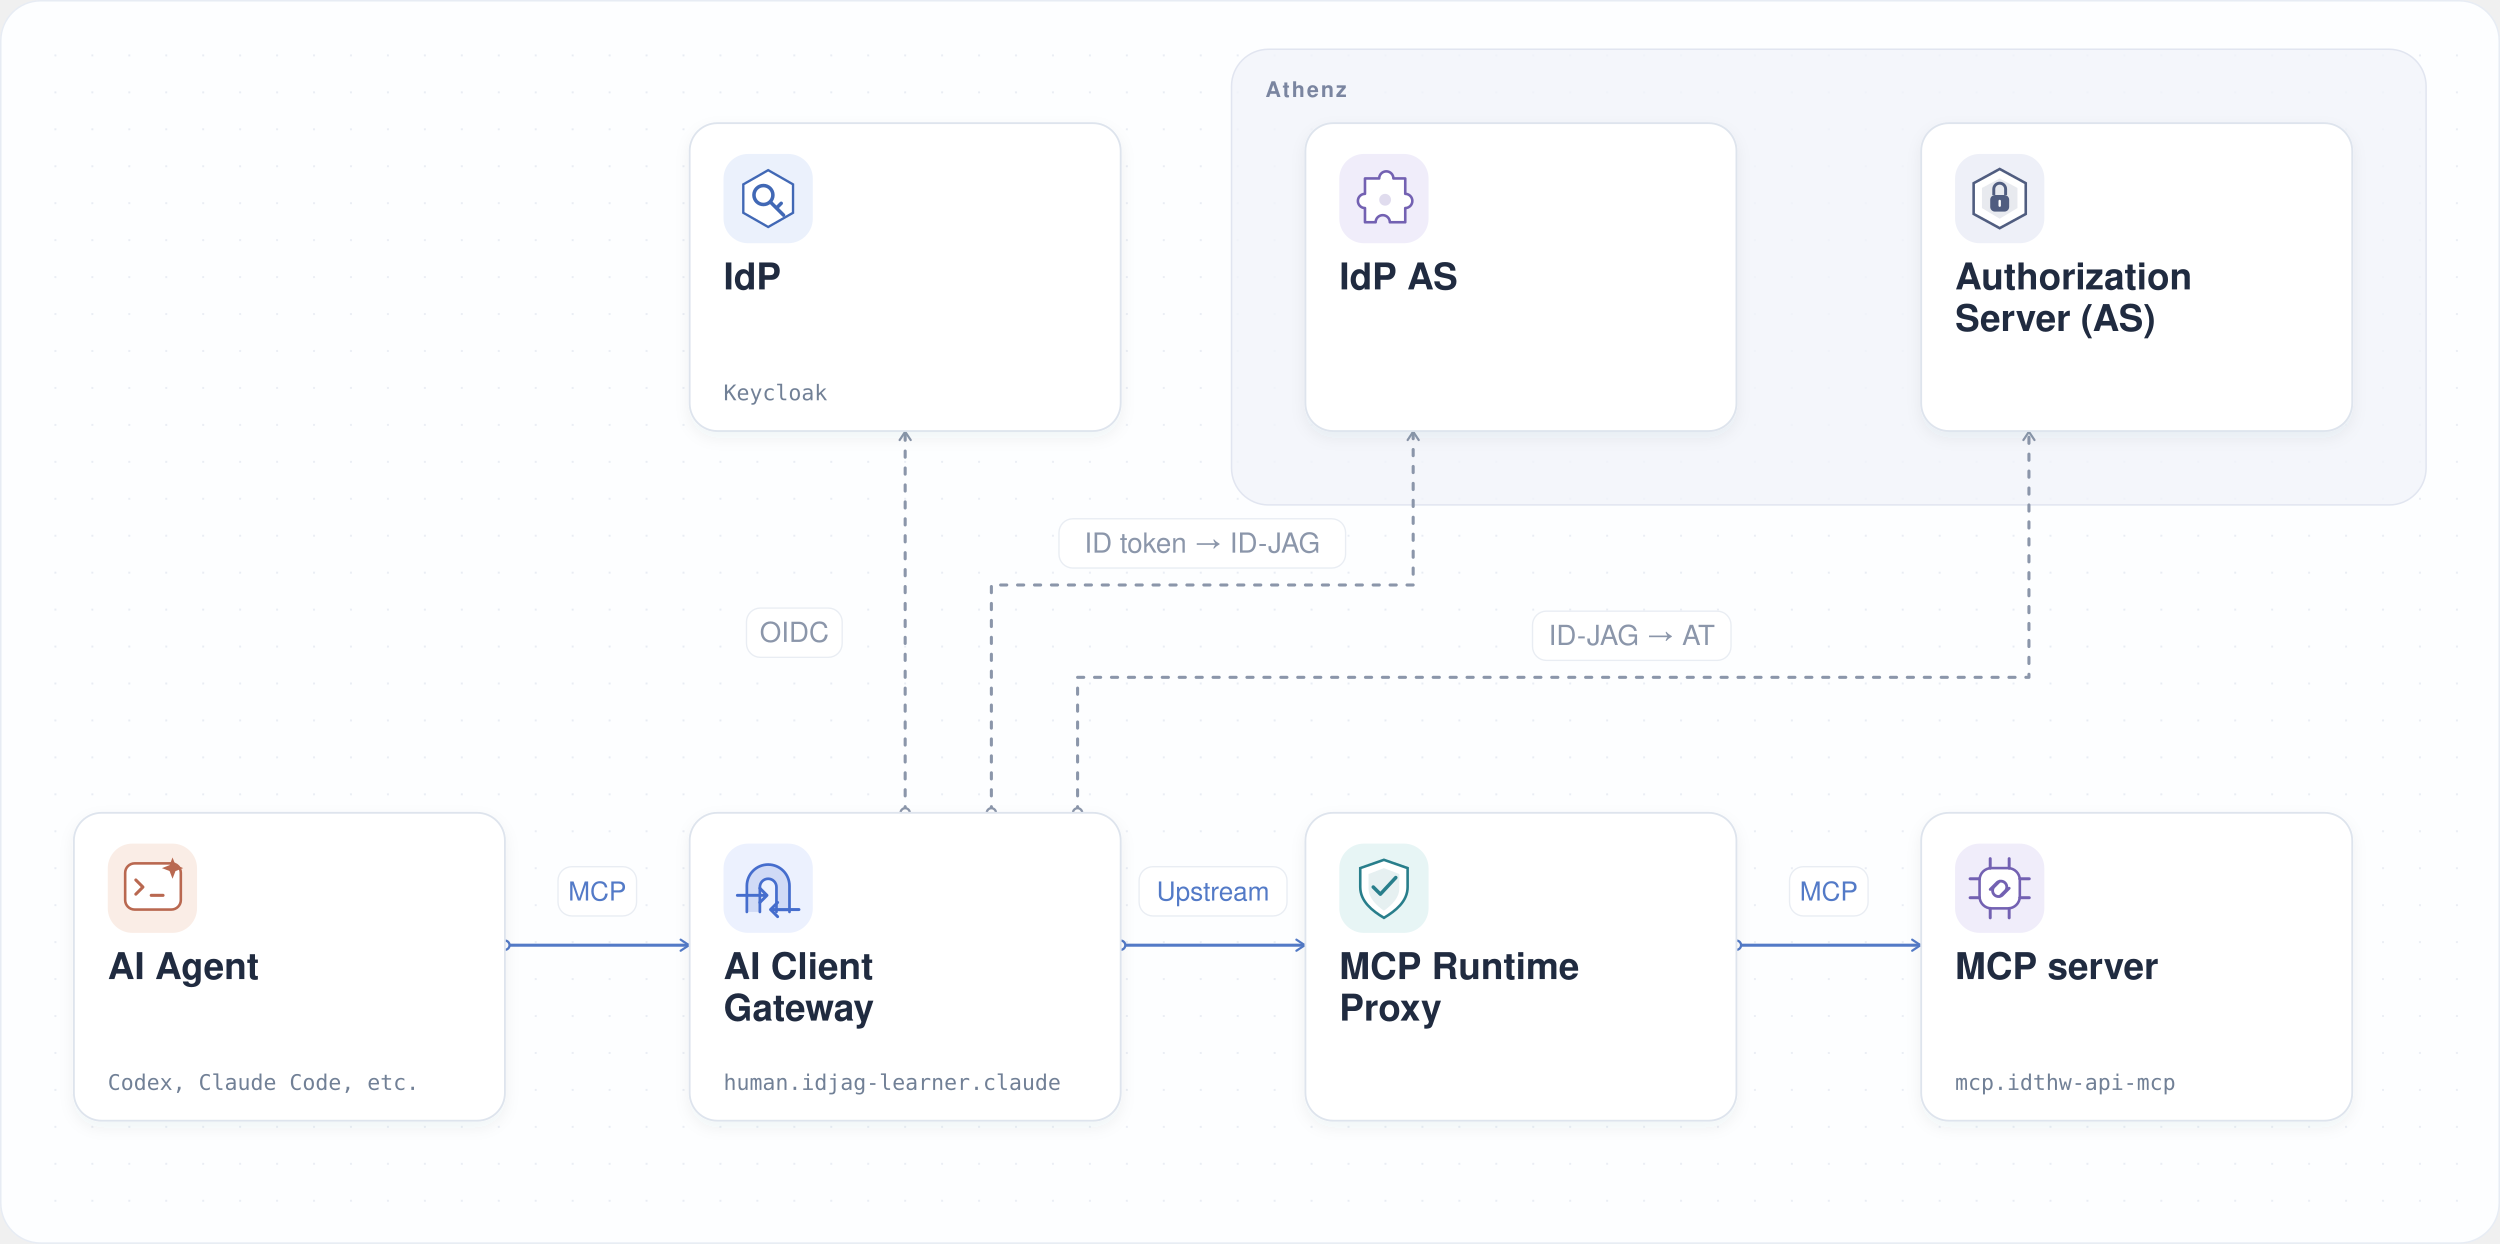
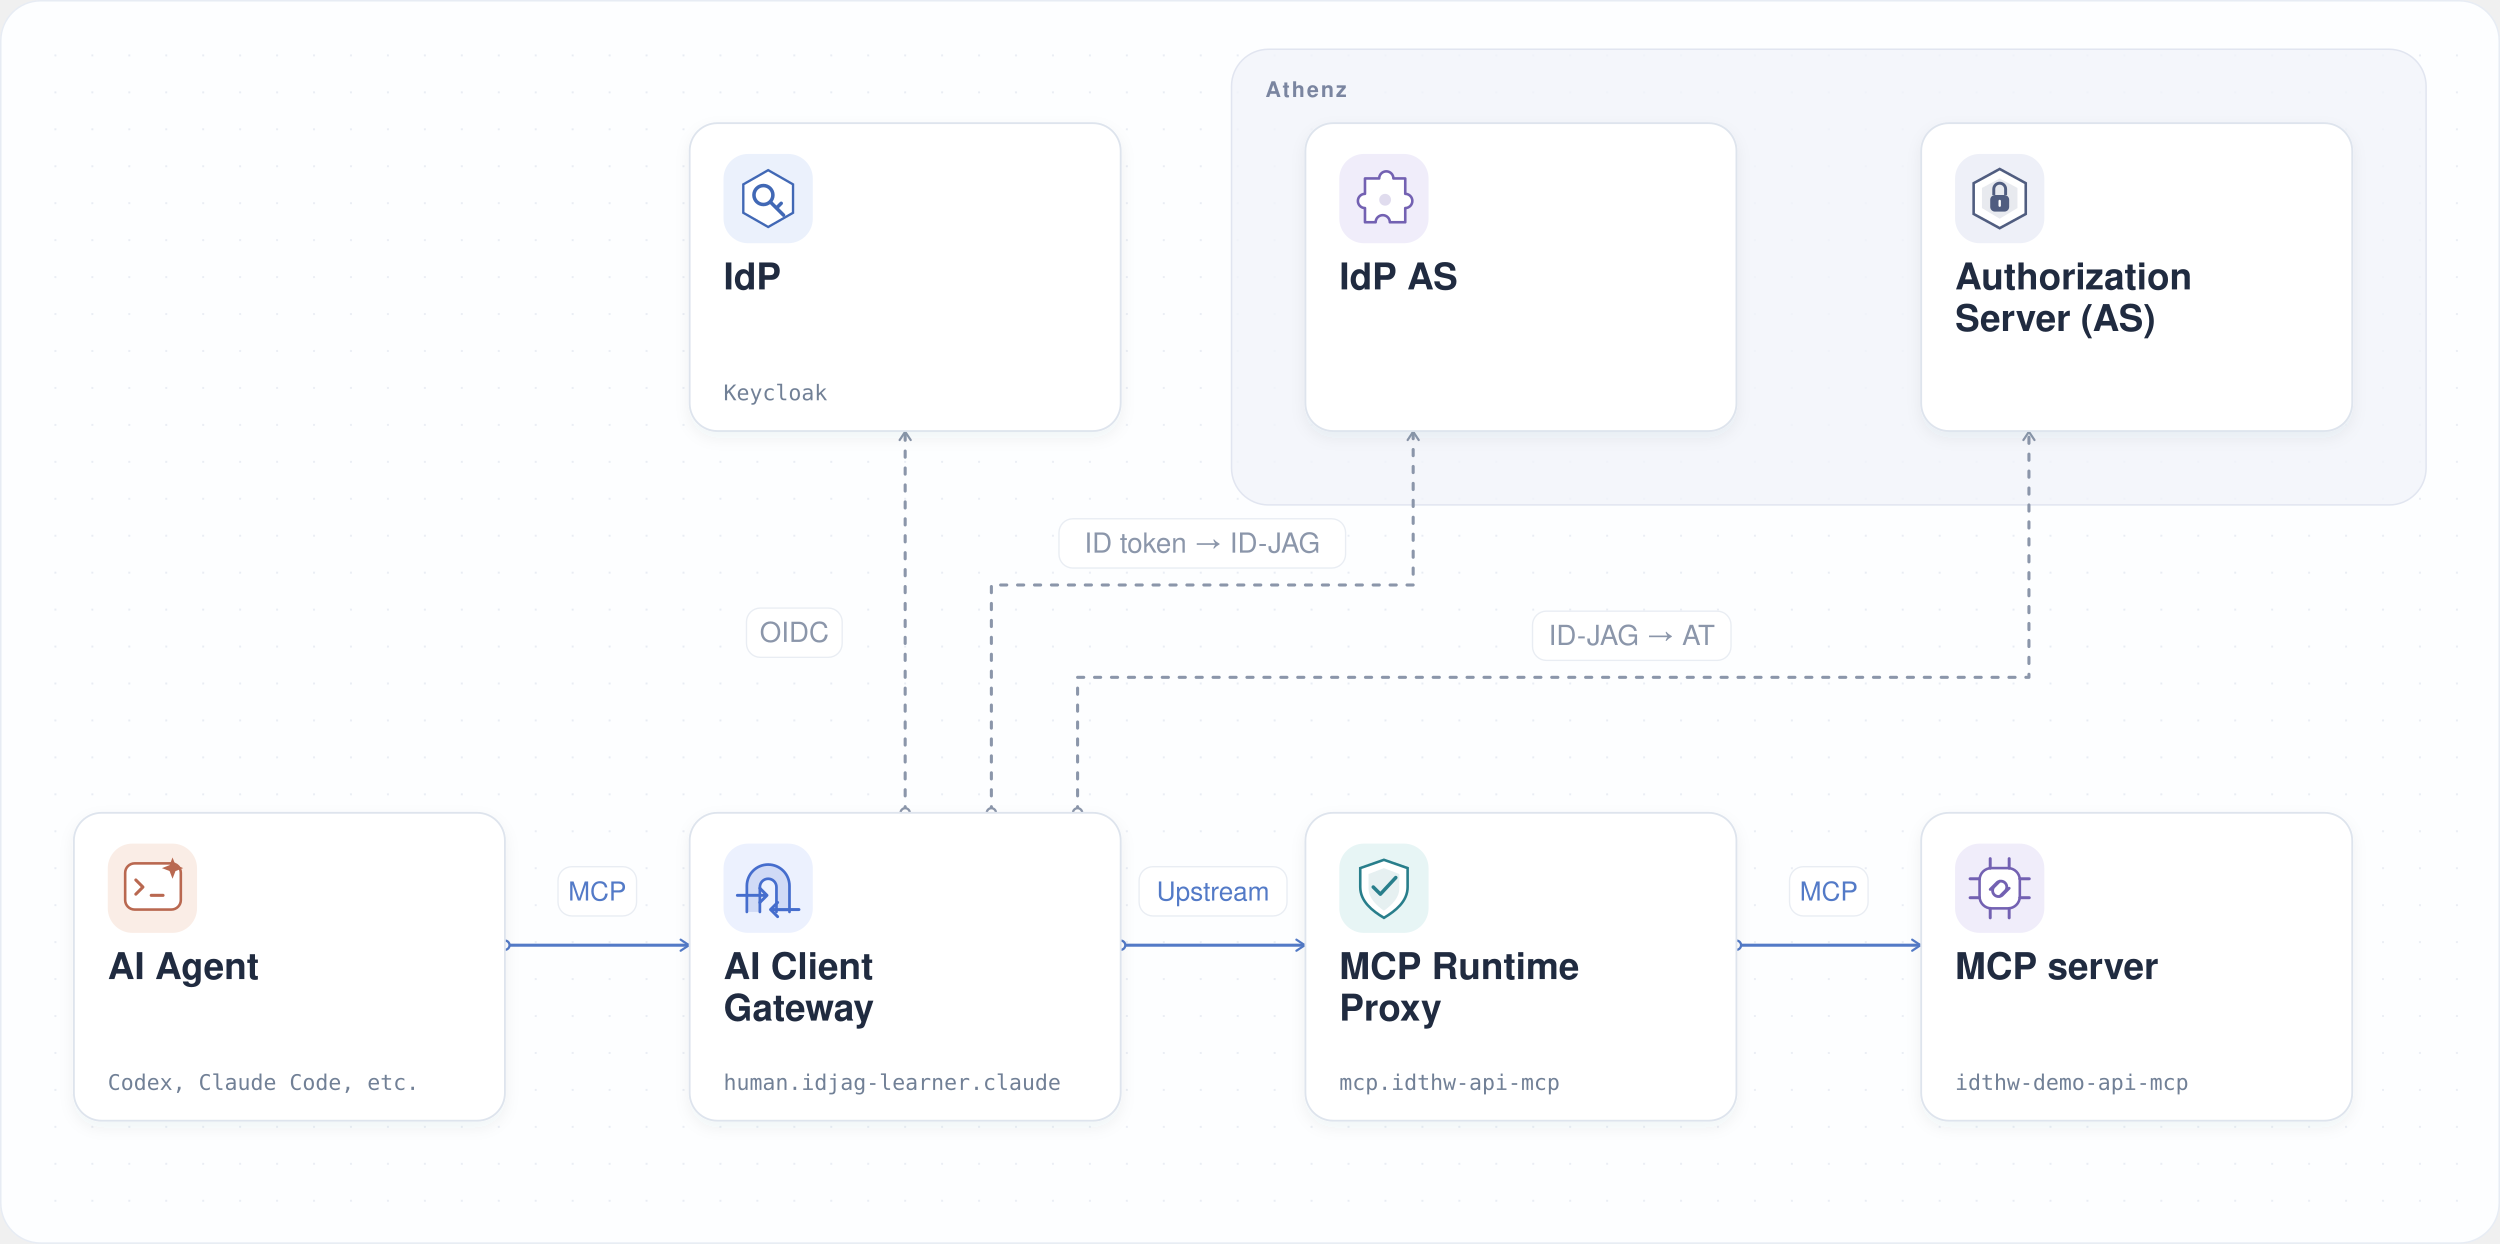
<svg xmlns="http://www.w3.org/2000/svg" width="1624" height="808" viewBox="0 0 1624 808" role="img" aria-labelledby="title desc">
  <defs>
    <marker id="arrow-blue" viewBox="0 0 10 10" refX="8.5" refY="5" markerWidth="9" markerHeight="9" markerUnits="userSpaceOnUse" orient="auto">
      <path d="m2 1 6 4-6 4" fill="none" stroke="#537AC7" stroke-width="1.6" stroke-linecap="round" stroke-linejoin="round" />
    </marker>
    <marker id="arrow-green" viewBox="0 0 10 10" refX="8.5" refY="5" markerWidth="9" markerHeight="9" markerUnits="userSpaceOnUse" orient="auto">
      <path d="m2 1 6 4-6 4" fill="none" stroke="#428B76" stroke-width="1.6" stroke-linecap="round" stroke-linejoin="round" />
    </marker>
    <marker id="arrow-red" viewBox="0 0 10 10" refX="8.5" refY="5" markerWidth="9" markerHeight="9" markerUnits="userSpaceOnUse" orient="auto">
      <path d="m2 1 6 4-6 4" fill="none" stroke="#C46864" stroke-width="1.6" stroke-linecap="round" stroke-linejoin="round" />
    </marker>
    <marker id="arrow-gray" viewBox="0 0 10 10" refX="8.5" refY="5" markerWidth="9" markerHeight="9" markerUnits="userSpaceOnUse" orient="auto">
      <path d="m2 1 6 4-6 4" fill="none" stroke="#8B96AA" stroke-width="1.6" stroke-linecap="round" stroke-linejoin="round" />
    </marker>
    <marker id="arrow-purple" viewBox="0 0 10 10" refX="8.5" refY="5" markerWidth="9" markerHeight="9" markerUnits="userSpaceOnUse" orient="auto">
      <path d="m2 1 6 4-6 4" fill="none" stroke="#8770B1" stroke-width="1.6" stroke-linecap="round" stroke-linejoin="round" />
    </marker>
    <g id="access-token-key" transform="rotate(42 22 22)">
      <path d="M19 15h6v12h5v5h-5v8h-6Z" fill="currentColor" />
      <circle cx="22" cy="10" r="9" fill="currentColor" />
      <circle cx="22" cy="9" r="3.2" fill="white" />
      <path d="M16 8a6 6 0 0 1 9-3M20.5 20v15" fill="none" stroke="white" stroke-opacity=".48" stroke-width="1.4" stroke-linecap="round" />
    </g>
    <filter id="card-shadow" x="-12%" y="-18%" width="124%" height="148%">
      <feDropShadow dx="0" dy="4" stdDeviation="5" flood-color="#253B68" flood-opacity=".055" />
    </filter>
    <pattern id="grid" width="24" height="24" patternUnits="userSpaceOnUse">
      <circle cx="12" cy="12" r=".7" fill="#C9D2E2" opacity=".38" />
    </pattern>
  </defs>
  <rect x=".5" y=".5" width="1623" height="807" rx="26" fill="#FDFEFF" stroke="#E7ECF4" />
  <rect x="20" y="20" width="1584" height="768" rx="18" fill="url(#grid)" />
  <g font-family="Avenir Next, Avenir, Segoe UI, Helvetica, Arial, sans-serif">
    <rect data-group="Athenz" x="800" y="32" width="776" height="296" rx="24" fill="#F1F3FA" fill-opacity=".8" stroke="#E1E5F0" stroke-width="1" />
    <text x="822" y="63" fill="#7A85A0" font-size="14" font-weight="600" text-anchor="start" letter-spacing="1.3">Athenz</text>
    <path d="M588 528 L588 280" fill="none" stroke="#8B96AA" stroke-width="2" stroke-linecap="round" stroke-linejoin="round" stroke-dasharray="4 7" marker-end="url(#arrow-gray)" />
    <circle cx="588" cy="528" r="3" fill="white" stroke="#8B96AA" stroke-width="1.5" />
    <path d="M644 528 L644 380 L918 380 L918 280" fill="none" stroke="#8B96AA" stroke-width="2" stroke-linecap="round" stroke-linejoin="round" stroke-dasharray="4 7" marker-end="url(#arrow-gray)" />
    <circle cx="644" cy="528" r="3" fill="white" stroke="#8B96AA" stroke-width="1.5" />
    <path d="M700 528 L700 440 L1318 440 L1318 280" fill="none" stroke="#8B96AA" stroke-width="2" stroke-linecap="round" stroke-linejoin="round" stroke-dasharray="4 7" marker-end="url(#arrow-gray)" />
    <circle cx="700" cy="528" r="3" fill="white" stroke="#8B96AA" stroke-width="1.5" />
    <path d="M328 614 L448 614" fill="none" stroke="#537AC7" stroke-width="2" stroke-linecap="round" stroke-linejoin="round" marker-end="url(#arrow-blue)" />
    <circle cx="328" cy="614" r="3" fill="white" stroke="#537AC7" stroke-width="1.5" />
    <path d="M728 614 L848 614" fill="none" stroke="#537AC7" stroke-width="2" stroke-linecap="round" stroke-linejoin="round" marker-end="url(#arrow-blue)" />
    <circle cx="728" cy="614" r="3" fill="white" stroke="#537AC7" stroke-width="1.5" />
    <path d="M1128 614 L1248 614" fill="none" stroke="#537AC7" stroke-width="2" stroke-linecap="round" stroke-linejoin="round" marker-end="url(#arrow-blue)" />
    <circle cx="1128" cy="614" r="3" fill="white" stroke="#537AC7" stroke-width="1.5" />
    <g data-component="idp">
      <rect x="448" y="80" width="280" height="200" rx="18" fill="white" stroke="#DEE4ED" stroke-width="1.2" filter="url(#card-shadow)" />
      <rect x="470" y="100" width="58" height="58" rx="16" fill="#EBF1FC" />
      <g transform="translate(479 109) scale(0.7692308)" color="#4168B5">
        <path d="M26 2 47 14v24L26 50 5 38V14Z" fill="white" stroke="currentColor" stroke-width="2" />
        <circle cx="22" cy="23" r="8" fill="none" stroke="currentColor" stroke-width="3" />
        <path d="m28 29 11 11m-6-6 4-4" fill="none" stroke="currentColor" stroke-width="3" stroke-linecap="round" />
      </g>
      <text x="470" y="188" fill="#202B40" font-size="24" font-weight="600" text-anchor="start">IdP</text>
      <text x="470" y="260" fill="#718096" font-size="14" font-weight="500" text-anchor="start" font-family="Menlo, Consolas, monospace">Keycloak</text>
    </g>
    <g data-component="idp-as">
      <rect x="848" y="80" width="280" height="200" rx="18" fill="white" stroke="#DEE4ED" stroke-width="1.2" filter="url(#card-shadow)" />
      <rect x="870" y="100" width="58" height="58" rx="16" fill="#F0EDFA" />
      <g transform="translate(879 109) scale(0.7692308)" color="#7361B2">
        <path d="M10 9h12a6 6 0 1 1 12 0h10v13a6 6 0 1 1 0 12v12H31a6 6 0 1 0-12 0h-9V34a6 6 0 1 1 0-12Z" fill="white" stroke="currentColor" stroke-width="2.2" stroke-linejoin="round" />
        <circle cx="27" cy="27" r="5" fill="currentColor" opacity=".22" />
      </g>
      <text x="870" y="188" fill="#202B40" font-size="24" font-weight="600" text-anchor="start">IdP AS</text>
    </g>
    <g data-component="as">
      <rect x="1248" y="80" width="280" height="200" rx="18" fill="white" stroke="#DEE4ED" stroke-width="1.2" filter="url(#card-shadow)" />
      <rect x="1270" y="100" width="58" height="58" rx="16" fill="#EEF0F8" />
      <g transform="translate(1279 109) scale(0.7692308)" color="#505D80">
        <path d="m26 1 22 12v26L26 51 4 39V13Z" fill="white" stroke="currentColor" stroke-width="2.2" />
        <path d="m26 9 15 8v17L26 43l-15-9V17Z" fill="currentColor" opacity=".13" />
        <rect x="18" y="23" width="16" height="14" rx="4" fill="currentColor" />
        <path d="M21 23v-5a5 5 0 0 1 10 0v5" fill="none" stroke="currentColor" stroke-width="2.5" />
        <path d="M26 28v4" stroke="white" stroke-width="2" stroke-linecap="round" />
      </g>
      <text x="1270" y="188" fill="#202B40" font-size="24" font-weight="600" text-anchor="start">Authorization</text>
      <text x="1270" y="215" fill="#202B40" font-size="24" font-weight="600" text-anchor="start">Server (AS)</text>
    </g>
    <g data-component="client">
      <rect x="48" y="528" width="280" height="200" rx="18" fill="white" stroke="#DEE4ED" stroke-width="1.2" filter="url(#card-shadow)" />
      <rect x="70" y="548" width="58" height="58" rx="16" fill="#FAEDE6" />
      <g transform="translate(79 557) scale(0.7692308)" color="#B96850">
        <rect x="3" y="5" width="47" height="39" rx="8" fill="white" stroke="currentColor" stroke-width="2.2" />
        <path d="m12 19 6 6-6 6m13 1h10" fill="none" stroke="currentColor" stroke-width="2.6" stroke-linecap="round" stroke-linejoin="round" />
        <path d="m43 0 2.5 6.5L52 9l-6.5 2.5L43 18l-2.5-6.5L34 9l6.5-2.5Z" fill="currentColor" />
      </g>
      <text x="70" y="636" fill="#202B40" font-size="24" font-weight="600" text-anchor="start">AI Agent</text>
      <text x="70" y="708" fill="#718096" font-size="14" font-weight="500" text-anchor="start" font-family="Menlo, Consolas, monospace">Codex, Claude Code, etc.</text>
    </g>
    <g data-component="gateway">
      <rect x="448" y="528" width="280" height="200" rx="18" fill="white" stroke="#DEE4ED" stroke-width="1.2" filter="url(#card-shadow)" />
      <rect x="470" y="548" width="58" height="58" rx="16" fill="#ECF1FE" />
      <g transform="translate(479 557) scale(0.7692308)" color="#456DCD">
        <path d="M8 46V24a18 18 0 0 1 36 0v22H33V25a7 7 0 0 0-14 0v21Z" fill="currentColor" opacity=".17" />
        <path d="M8 46V24a18 18 0 0 1 36 0v22M19 46V25a7 7 0 0 1 14 0v21" fill="none" stroke="currentColor" stroke-width="2.3" stroke-linecap="round" />
        <path d="M0 32h25m-6-6 6 6-6 6m33 6H28m6-6-6 6 6 6" fill="none" stroke="currentColor" stroke-width="2.5" stroke-linecap="round" stroke-linejoin="round" />
      </g>
      <text x="470" y="636" fill="#202B40" font-size="24" font-weight="600" text-anchor="start">AI Client</text>
      <text x="470" y="663" fill="#202B40" font-size="24" font-weight="600" text-anchor="start">Gateway</text>
      <text x="470" y="708" fill="#718096" font-size="14" font-weight="500" text-anchor="start" font-family="Menlo, Consolas, monospace">human.idjag-learner.claude</text>
    </g>
    <g data-component="proxy">
      <rect x="848" y="528" width="280" height="200" rx="18" fill="white" stroke="#DEE4ED" stroke-width="1.2" filter="url(#card-shadow)" />
      <rect x="870" y="548" width="58" height="58" rx="16" fill="#E7F5F5" />
      <g transform="translate(879 557) scale(0.7692308)" color="#287E8B">
        <path d="m26 2 20 7v16c0 12-10 20-20 26C16 45 6 37 6 25V9Z" fill="white" stroke="currentColor" stroke-width="2.2" />
        <path d="m26 9 13 5v12c0 8-6 14-13 19-7-5-13-11-13-19V14Z" fill="currentColor" opacity=".12" />
        <path d="m17 25 6 6 13-14" fill="none" stroke="currentColor" stroke-width="3" stroke-linecap="round" stroke-linejoin="round" />
      </g>
      <text x="870" y="636" fill="#202B40" font-size="24" font-weight="600" text-anchor="start">MCP Runtime</text>
      <text x="870" y="663" fill="#202B40" font-size="24" font-weight="600" text-anchor="start">Proxy</text>
+       <text x="870" y="708" fill="#718096" font-size="14" font-weight="500" text-anchor="start" font-family="Menlo, Consolas, monospace">mcp.idthw-api-mcp</text>
    </g>
    <g data-component="mcp">
      <rect x="1248" y="528" width="280" height="200" rx="18" fill="white" stroke="#DEE4ED" stroke-width="1.2" filter="url(#card-shadow)" />
      <rect x="1270" y="548" width="58" height="58" rx="16" fill="#F0EDFA" />
      <g transform="translate(1279 557) scale(0.7692308)" color="#7361B2">
        <rect x="9" y="9" width="34" height="34" rx="10" fill="white" stroke="currentColor" stroke-width="2.2" />
        <path d="M18 1v8m16-8v8M18 43v8m16-8v8M1 18h8m-8 16h8m34-16h8m-8 16h8" stroke="currentColor" stroke-width="2.5" stroke-linecap="round" />
        <path d="m18 27 6-6a5 5 0 0 1 7 7l-5 5m8-7-6 6a5 5 0 0 1-7-7l5-5" fill="none" stroke="currentColor" stroke-width="2.4" stroke-linecap="round" />
      </g>
      <text x="1270" y="636" fill="#202B40" font-size="24" font-weight="600" text-anchor="start">MCP server</text>
-       <text x="1270" y="708" fill="#718096" font-size="14" font-weight="500" text-anchor="start" font-family="Menlo, Consolas, monospace">mcp.idthw-api-mcp</text>
+       <text x="1270" y="708" fill="#718096" font-size="14" font-weight="500" text-anchor="start" font-family="Menlo, Consolas, monospace">idthw-demo-api-mcp</text>
    </g>
    <g>
      <rect x="484.92" y="395" width="62.16" height="32" rx="9" fill="#FFFFFF" stroke="#E9EDF3" stroke-width=".9" />
      <text x="516" y="417" fill="#8B96AA" font-size="18" font-weight="500" text-anchor="middle">OIDC</text>
    </g>
    <g>
      <rect x="687.91" y="337" width="186.18" height="32" rx="9" fill="#FFFFFF" stroke="#E9EDF3" stroke-width=".9" />
      <text x="781" y="359" fill="#8B96AA" font-size="18" font-weight="500" text-anchor="middle">ID token → ID-JAG</text>
    </g>
    <g>
      <rect x="995.53" y="397" width="128.94" height="32" rx="9" fill="#FFFFFF" stroke="#E9EDF3" stroke-width=".9" />
      <text x="1060" y="419" fill="#8B96AA" font-size="18" font-weight="500" text-anchor="middle">ID-JAG → AT</text>
    </g>
    <g>
      <rect x="362.485" y="563" width="51.03" height="32" rx="9" fill="#FFFFFF" stroke="#E9EDF3" stroke-width=".9" />
      <text x="388" y="585" fill="#537AC7" font-size="17" font-weight="500" text-anchor="middle">MCP</text>
    </g>
    <g>
      <rect x="739.96" y="563" width="96.08" height="32" rx="9" fill="#FFFFFF" stroke="#E9EDF3" stroke-width=".9" />
      <text x="788" y="585" fill="#537AC7" font-size="17" font-weight="500" text-anchor="middle">Upstream</text>
    </g>
    <g>
      <rect x="1162.485" y="563" width="51.03" height="32" rx="9" fill="#FFFFFF" stroke="#E9EDF3" stroke-width=".9" />
      <text x="1188" y="585" fill="#537AC7" font-size="17" font-weight="500" text-anchor="middle">MCP</text>
    </g>
  </g>
</svg>
